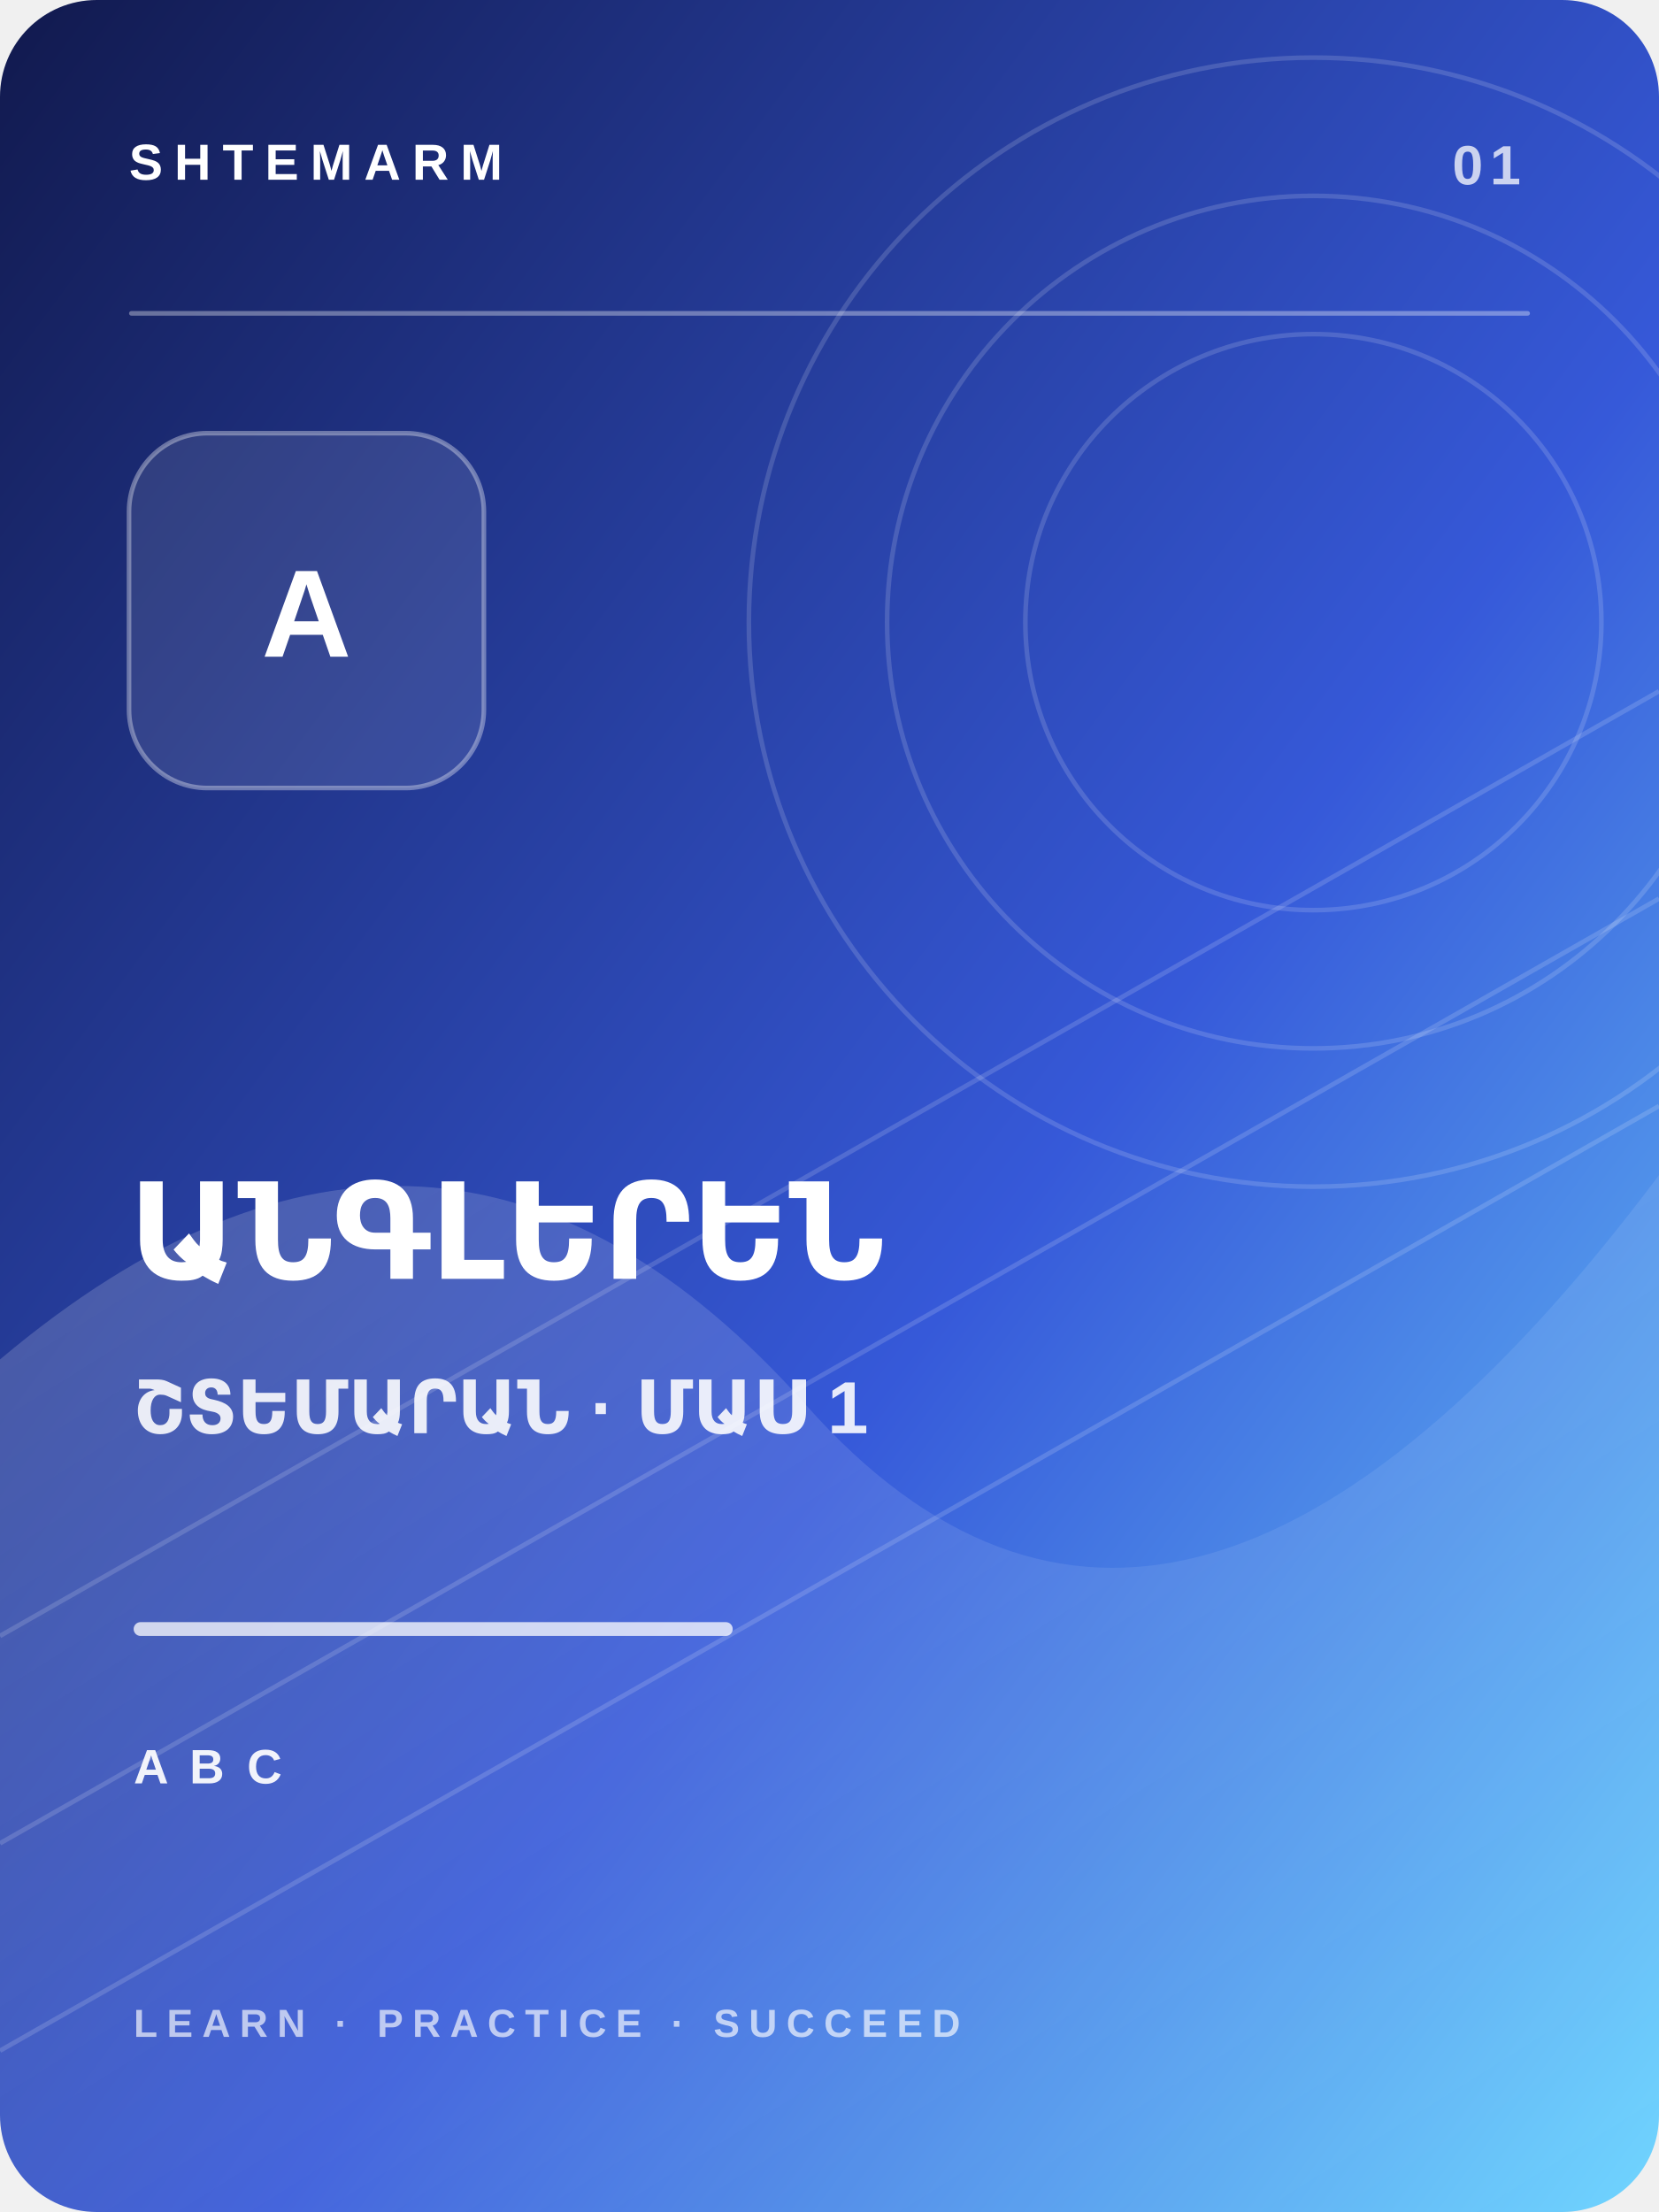
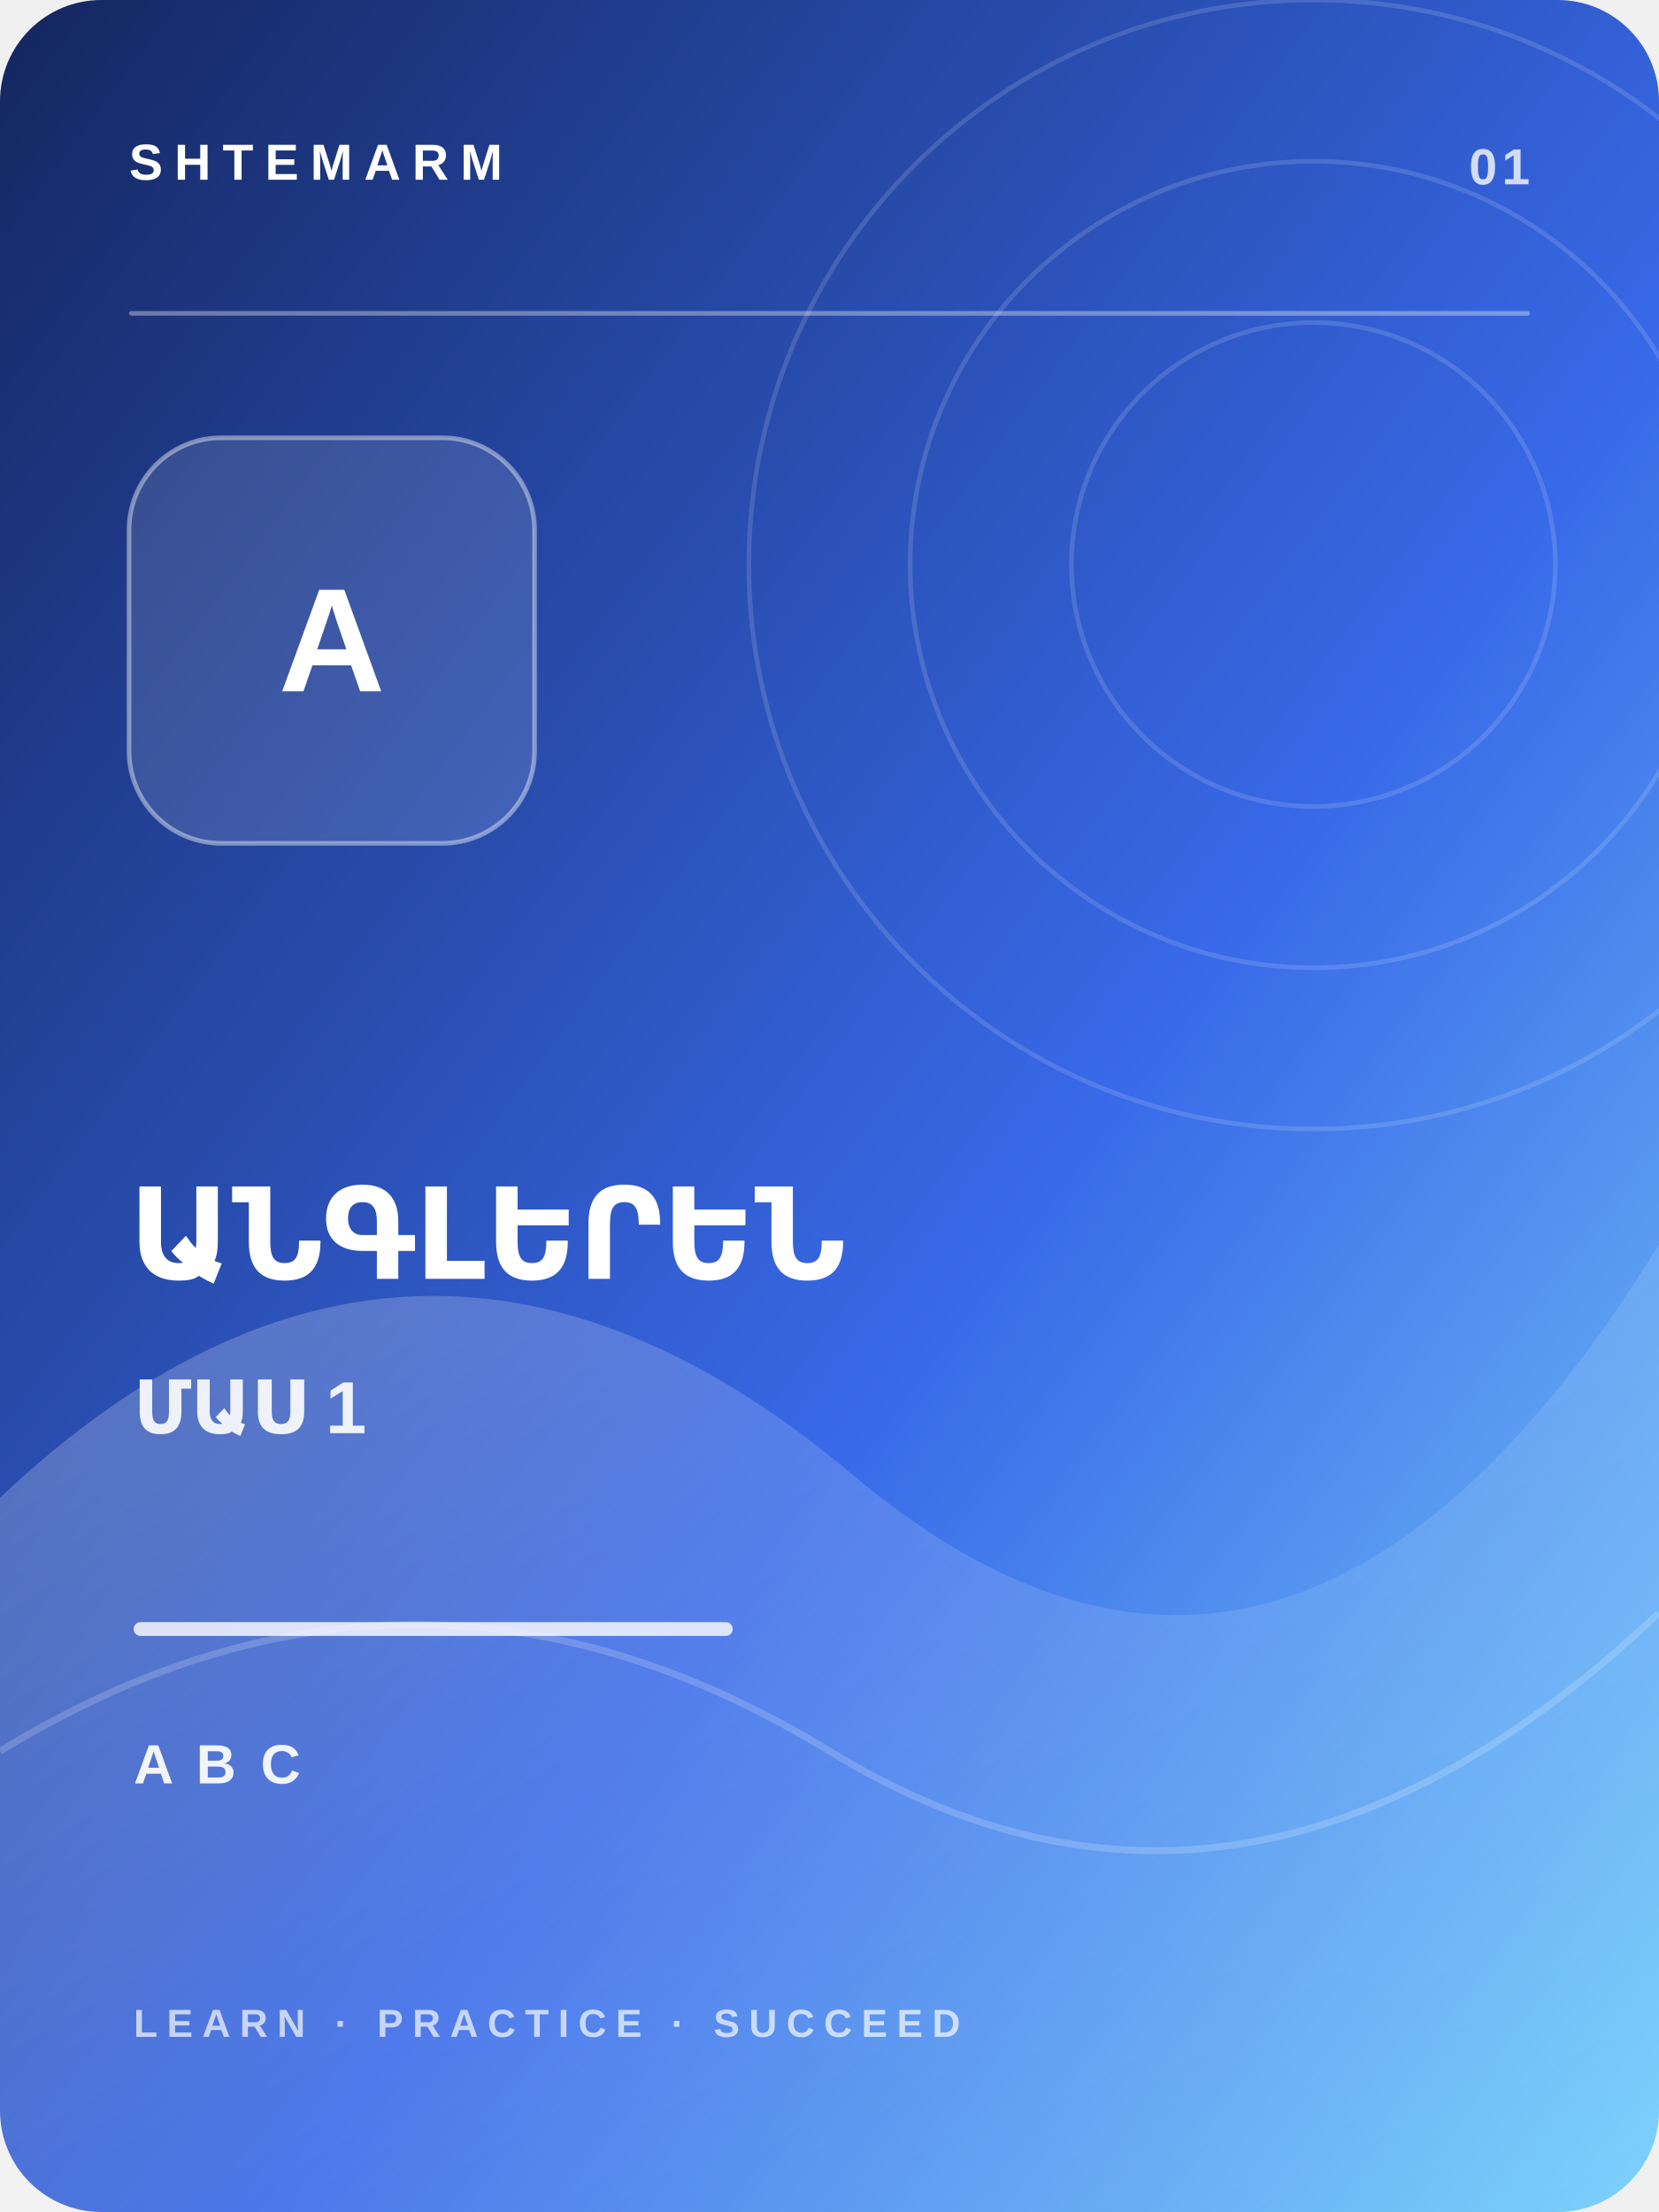
- <svg xmlns="http://www.w3.org/2000/svg" width="720" height="960" viewBox="0 0 720 960" role="img" aria-label="ԱՆԳԼԵՐԵՆ ՇՏԵՄԱՐԱՆ · ՄԱՍ 1">
+ <svg xmlns="http://www.w3.org/2000/svg" width="720" height="960" viewBox="0 0 720 960" role="img" aria-label="ԱՆԳԼԵՐԵՆ · ՄԱՍ 1">
  <defs>
    <linearGradient id="bg" x1="0" y1="0" x2="1" y2="1">
-       <stop stop-color="#11194D" />
-       <stop offset=".58" stop-color="#3659D9" />
-       <stop offset="1" stop-color="#70D6FF" />
+       <stop stop-color="#14265f" />
+       <stop offset=".58" stop-color="#3869e8" />
+       <stop offset="1" stop-color="#7dd3fc" />
    </linearGradient>
-     <linearGradient id="shine" x1="0" y1="0" x2="1" y2="1">
-       <stop stop-color="#fff" stop-opacity=".18" />
+     <linearGradient id="glow" x1="0" y1="0" x2="1" y2="1">
+       <stop stop-color="#fff" stop-opacity=".24" />
      <stop offset="1" stop-color="#fff" stop-opacity="0" />
    </linearGradient>
  </defs>
-   <rect width="720" height="960" rx="42" fill="url(#bg)" />
-   <path d="M0 590 Q190 430 350 610 T720 510 V960 H0Z" fill="url(#shine)" />
-   <g fill="none" stroke="#fff" stroke-opacity=".15" stroke-width="2">
-     <circle cx="570" cy="270" r="245" />
-     <circle cx="570" cy="270" r="185" />
-     <circle cx="570" cy="270" r="125" />
-     <path d="M0 710L720 300M0 800L720 390M0 890L720 480" />
-   </g>
+   <rect width="720" height="960" rx="44" fill="url(#bg)" />
+   <circle cx="570" cy="245" r="245" fill="none" stroke="#fff" stroke-opacity=".14" stroke-width="2" />
+   <circle cx="570" cy="245" r="175" fill="none" stroke="#fff" stroke-opacity=".14" stroke-width="2" />
+   <circle cx="570" cy="245" r="105" fill="none" stroke="#fff" stroke-opacity=".14" stroke-width="2" />
+   <path d="M0 650 Q180 480 370 640 T720 540 V960 H0Z" fill="url(#glow)" />
+   <path d="M0 760 Q180 650 360 760 T720 700" fill="none" stroke="#fff" stroke-opacity=".18" stroke-width="3" />
  <text x="56" y="78" fill="#fff" font-family="Arial,sans-serif" font-size="22" font-weight="800" letter-spacing="5">SHTEMARM</text>
-   <text x="660" y="80" text-anchor="end" fill="#fff" fill-opacity=".75" font-family="Arial,sans-serif" font-size="24" font-weight="800" letter-spacing="3">01</text>
+   <text x="664" y="80" text-anchor="end" fill="#fff" fill-opacity=".78" font-family="Arial,sans-serif" font-size="22" font-weight="800" letter-spacing="2">01</text>
  <rect x="56" y="135" width="608" height="2" rx="1" fill="#fff" fill-opacity=".35" />
-   <rect x="56" y="188" width="154" height="154" rx="34" fill="#fff" fill-opacity=".10" stroke="#fff" stroke-opacity=".35" stroke-width="2" />
-   <text x="133" y="285" text-anchor="middle" fill="#fff" font-family="Arial,sans-serif" font-size="54" font-weight="800">A</text>
-   <text x="56" y="555" fill="#fff" font-family="Arial,sans-serif" font-size="58" font-weight="900">ԱՆԳԼԵՐԵՆ</text>
-   <text x="58" y="622" fill="#fff" fill-opacity=".88" font-family="Arial,sans-serif" font-size="32" font-weight="700">ՇՏԵՄԱՐԱՆ · ՄԱՍ 1</text>
-   <rect x="58" y="704" width="260" height="6" rx="3" fill="#fff" fill-opacity=".75" />
-   <text x="58" y="774" fill="#fff" fill-opacity=".92" font-family="Arial,sans-serif" font-size="21" font-weight="700" letter-spacing="2">A  B  C</text>
-   <text x="58" y="884" fill="#fff" fill-opacity=".65" font-family="Arial,sans-serif" font-size="17" font-weight="700" letter-spacing="4">LEARN · PRACTICE · SUCCEED</text>
+   <rect x="56" y="190" width="176" height="176" rx="40" fill="#fff" fill-opacity=".12" stroke="#fff" stroke-opacity=".42" stroke-width="2" />
+   <text x="144" y="300" text-anchor="middle" fill="#fff" font-family="Arial,sans-serif" font-size="64" font-weight="800">A</text>
+   <text x="56" y="555" fill="#fff" font-family="Arial,sans-serif" font-size="55" font-weight="900">ԱՆԳԼԵՐԵՆ</text>
+   <text x="58" y="622" fill="#fff" fill-opacity=".9" font-family="Arial,sans-serif" font-size="32" font-weight="700">ՄԱՍ 1</text>
+   <rect x="58" y="704" width="260" height="6" rx="3" fill="#fff" fill-opacity=".8" />
+   <text x="58" y="774" fill="#fff" fill-opacity=".92" font-family="Arial,sans-serif" font-size="24" font-weight="700" letter-spacing="2">A B C</text>
+   <text x="58" y="884" fill="#fff" fill-opacity=".68" font-family="Arial,sans-serif" font-size="17" font-weight="700" letter-spacing="4">LEARN · PRACTICE · SUCCEED</text>
</svg>
